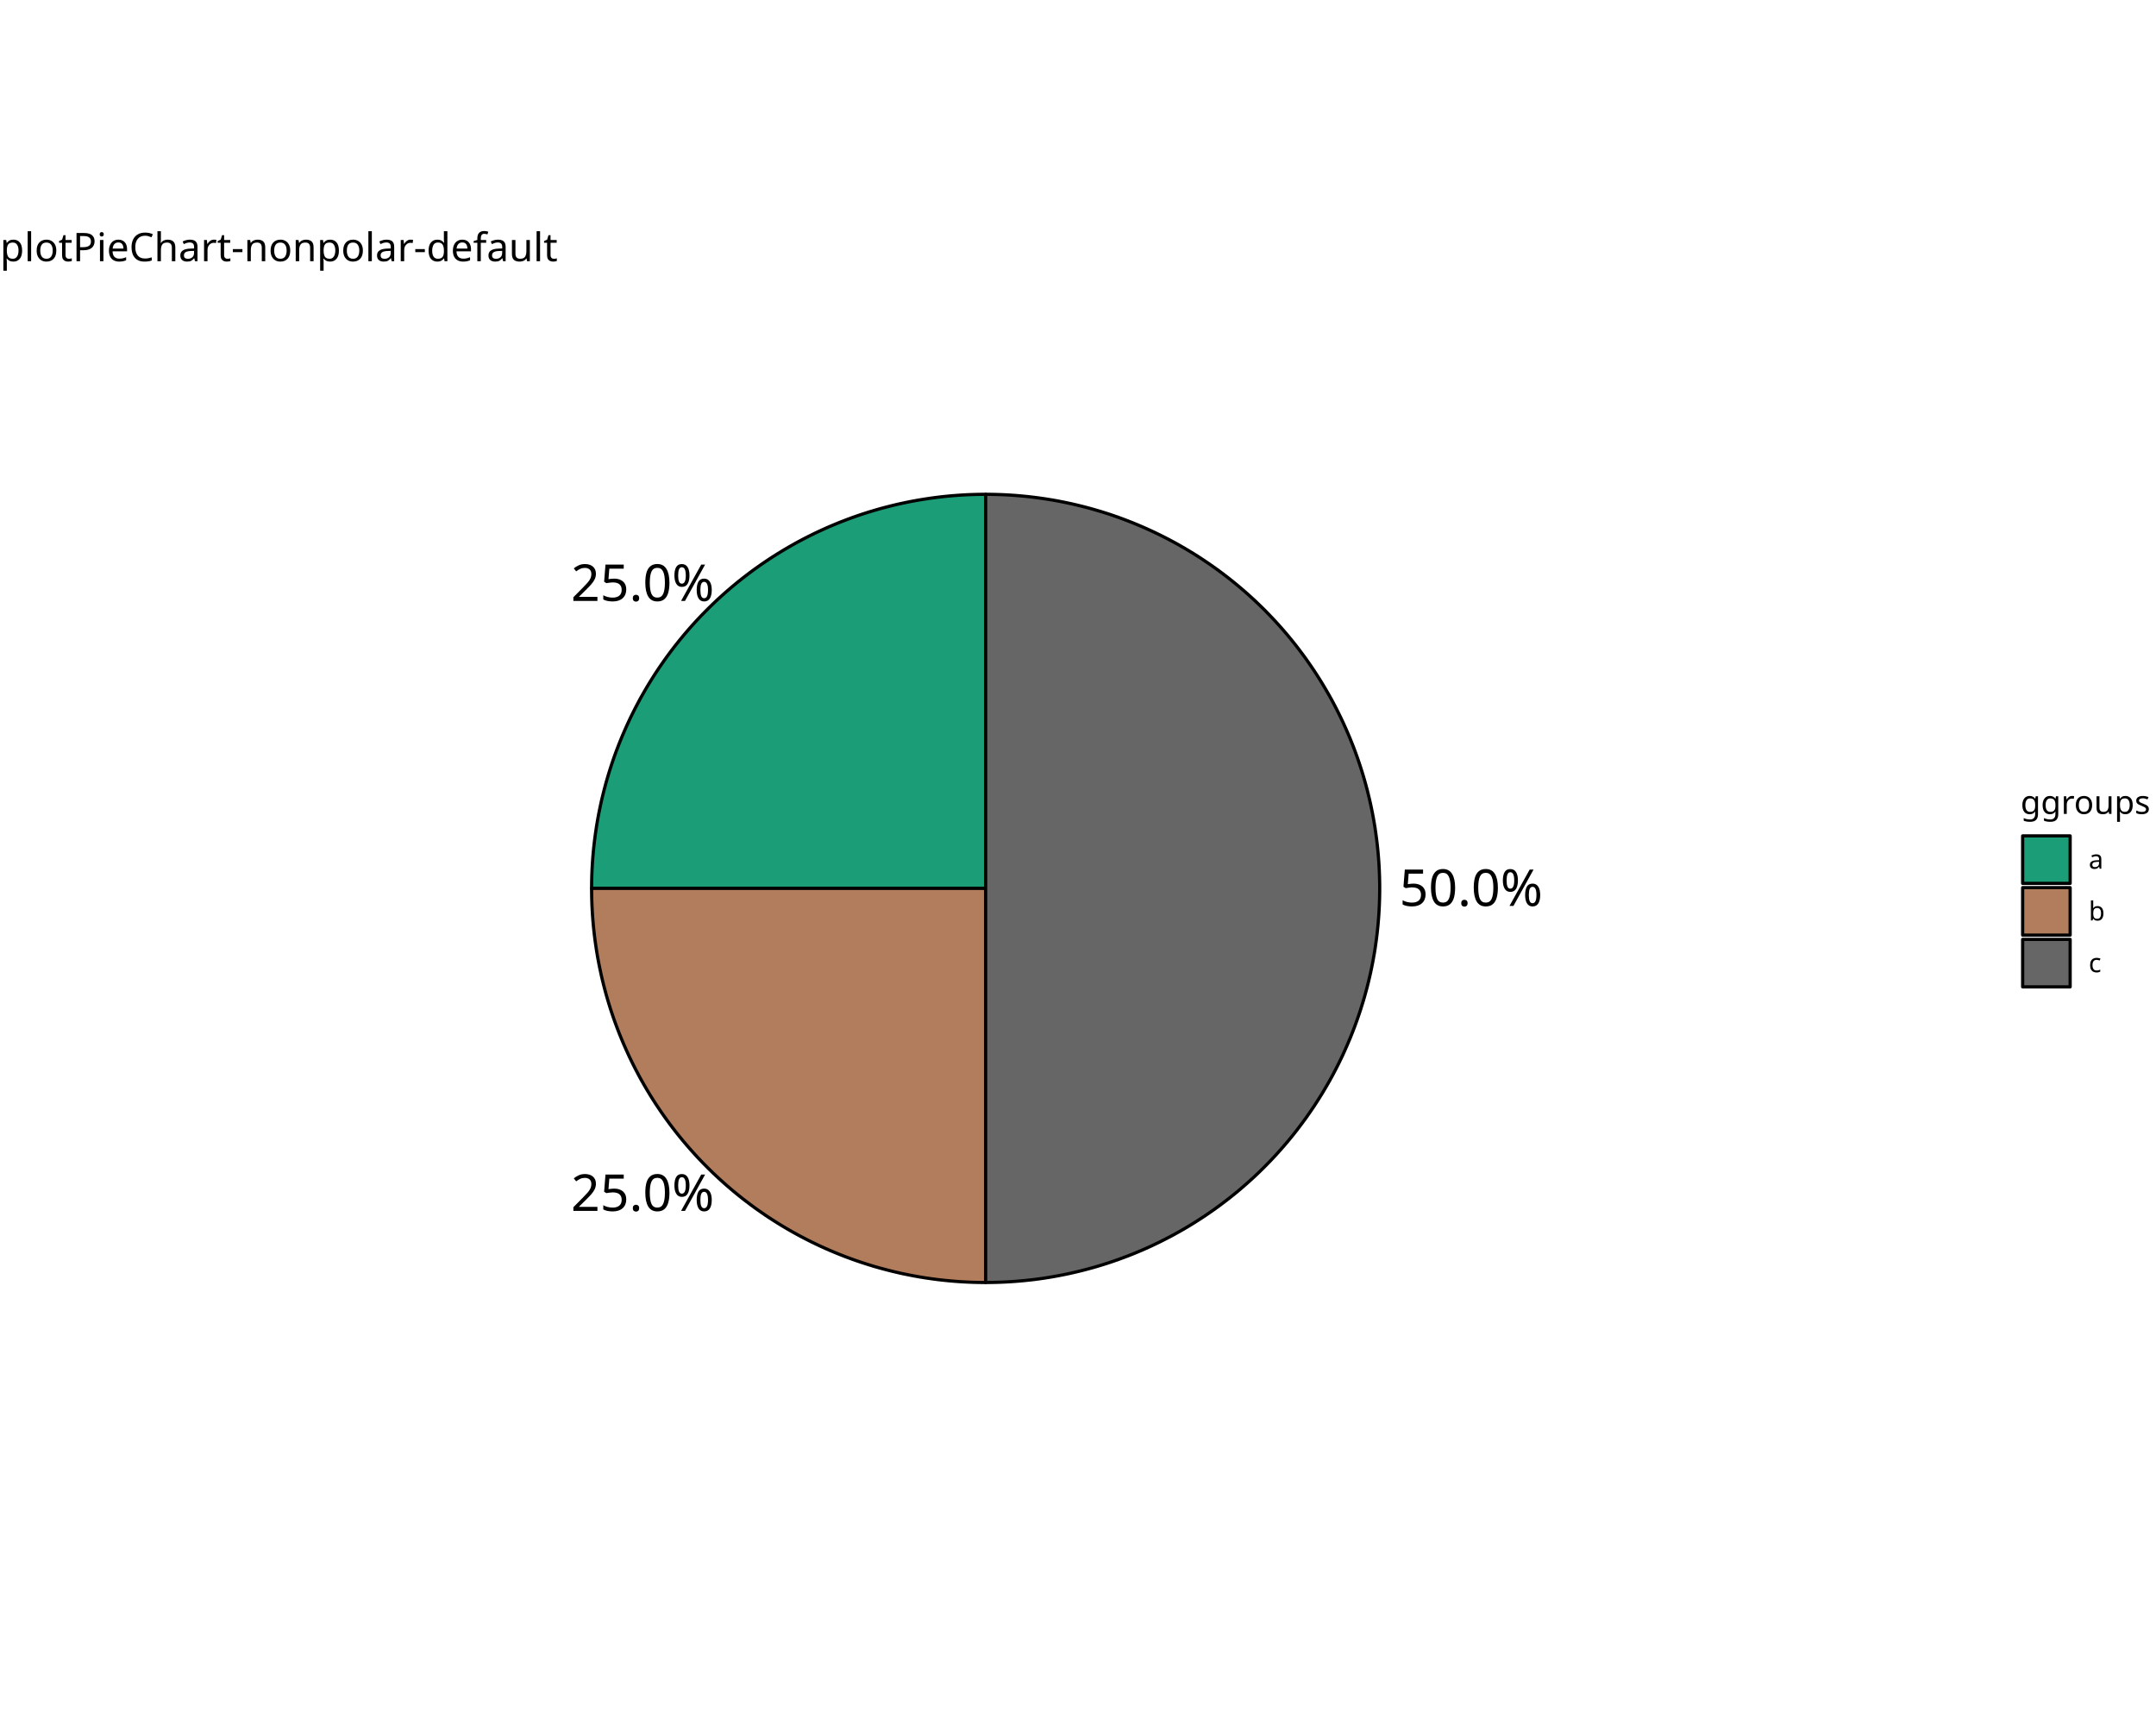
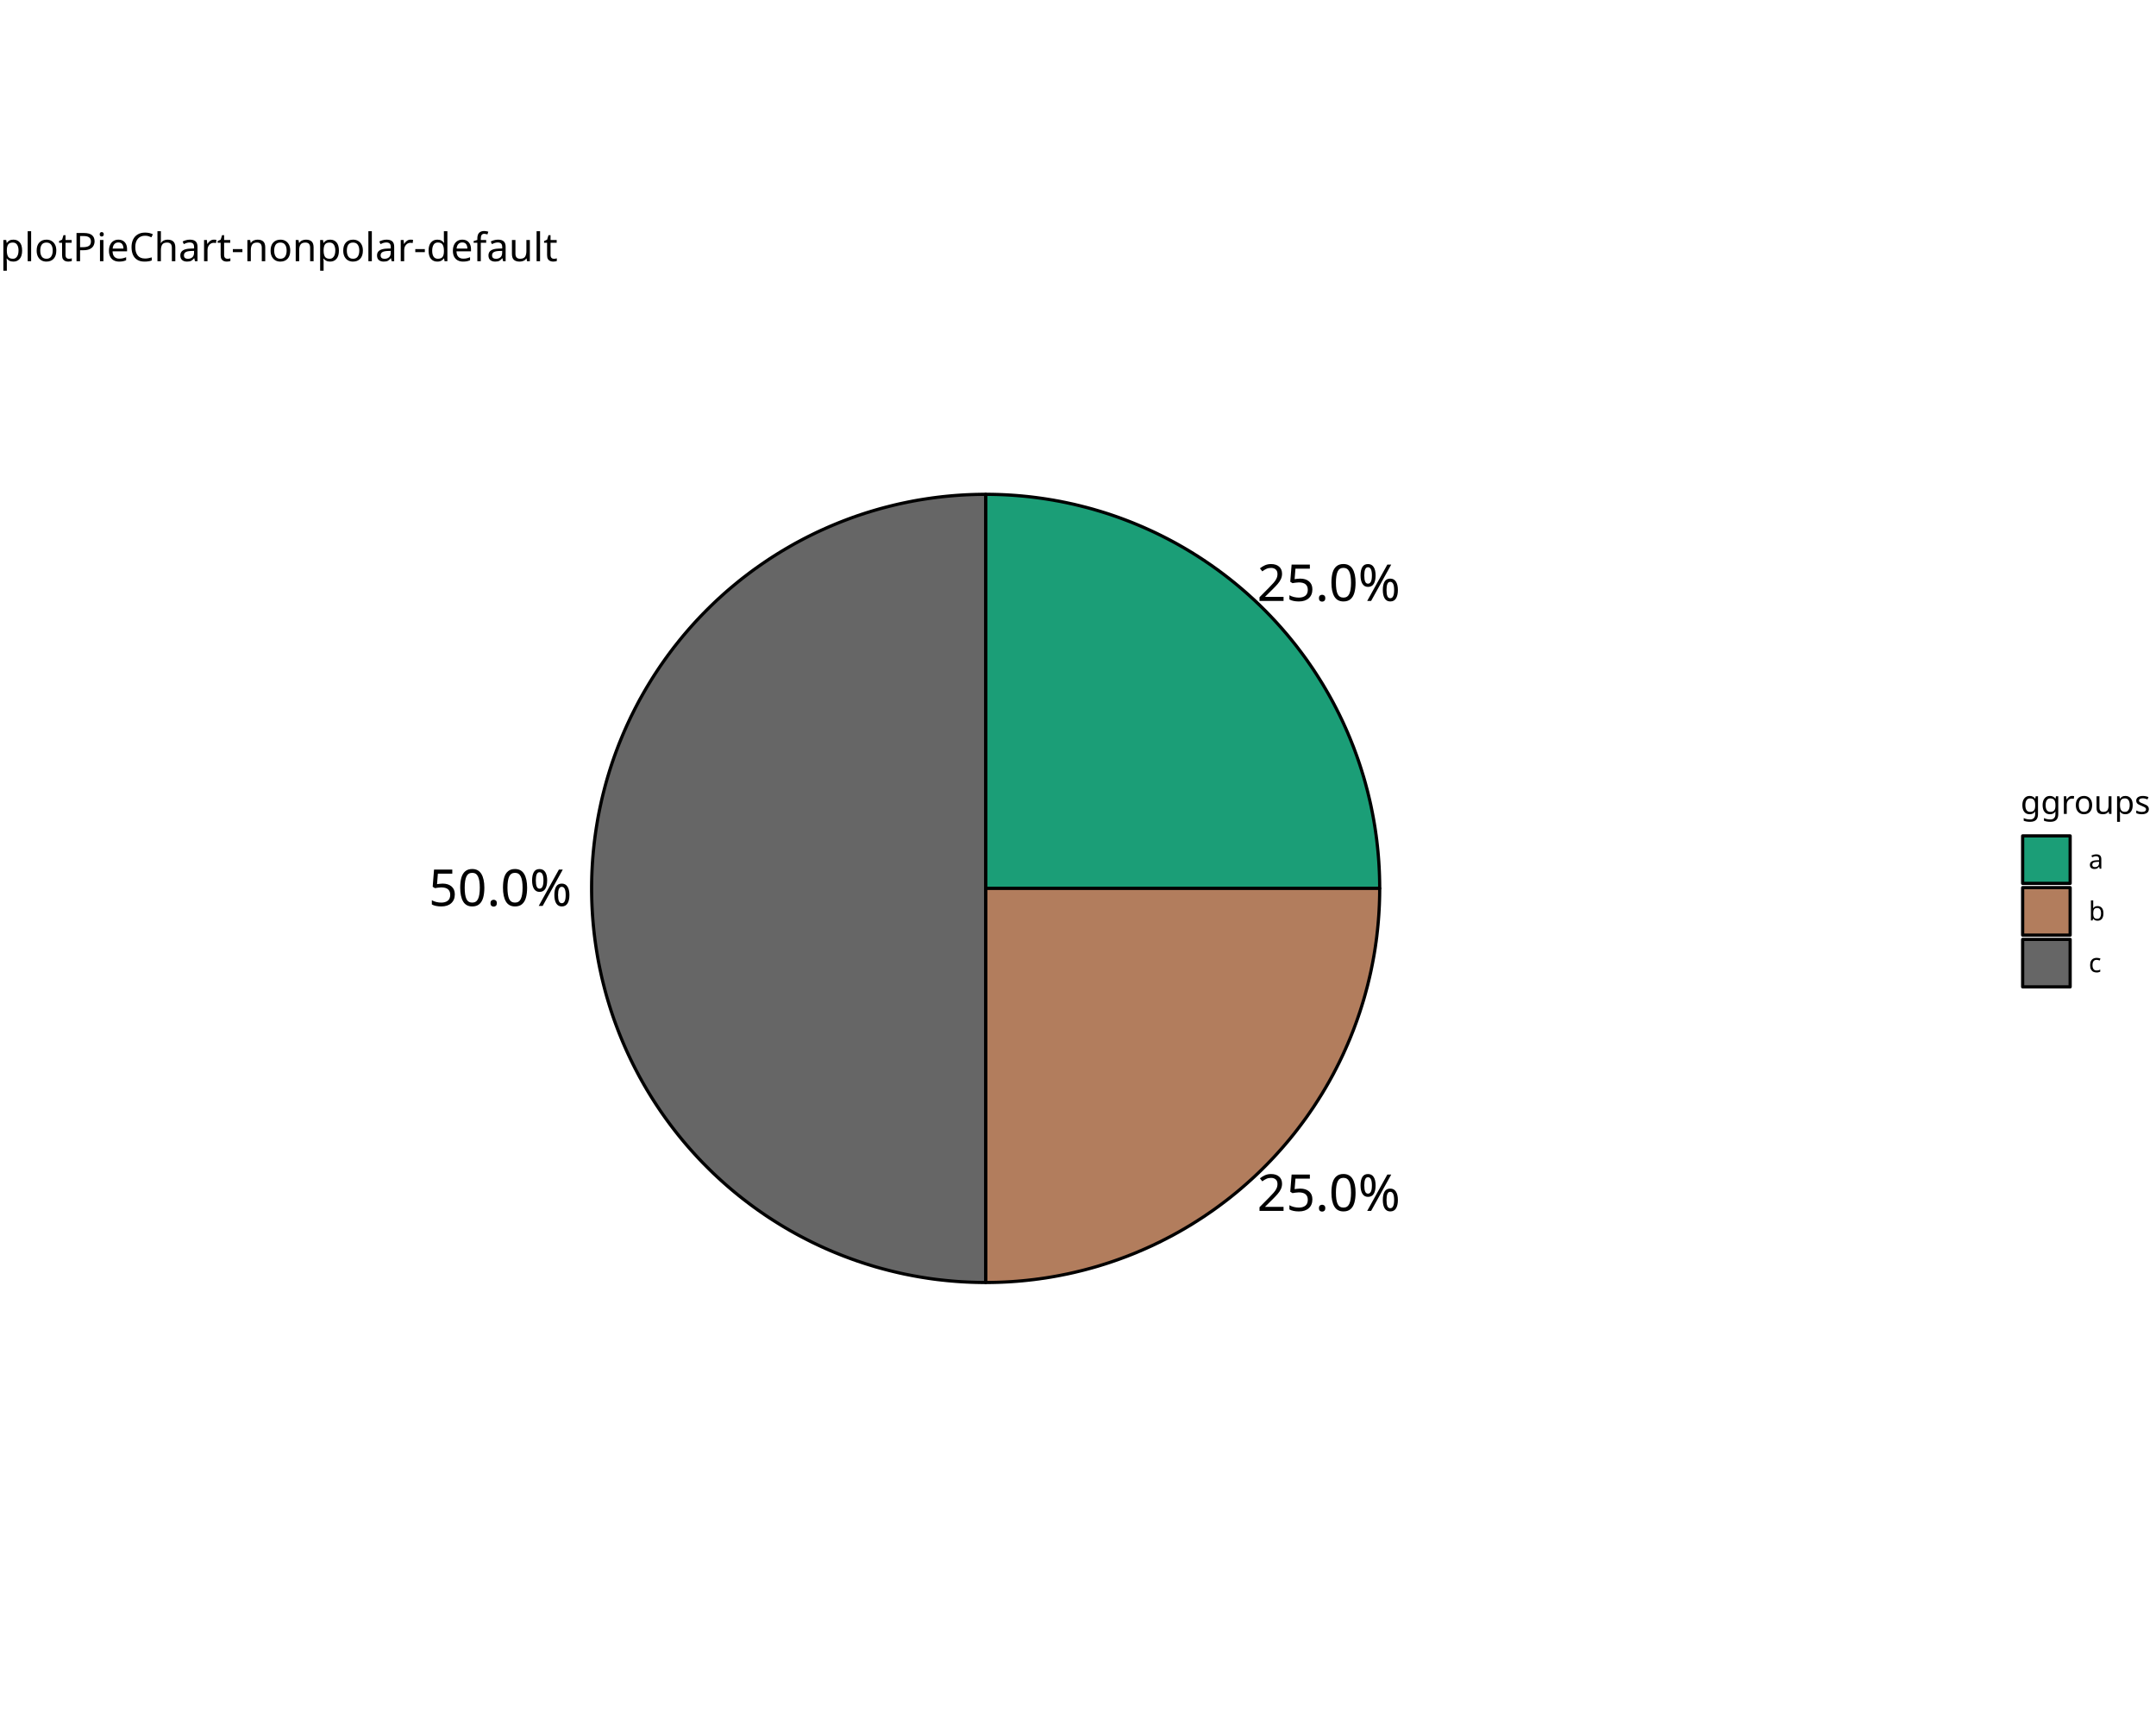
<svg xmlns="http://www.w3.org/2000/svg" class="svglite" data-engine-version="2.0" width="720.00pt" height="576.00pt" viewBox="0 0 720.00 576.00">
  <defs>
    <style type="text/css">
    .svglite line, .svglite polyline, .svglite polygon, .svglite path, .svglite rect, .svglite circle {
      fill: none;
      stroke: #000000;
      stroke-linecap: round;
      stroke-linejoin: round;
      stroke-miterlimit: 10.00;
    }
  </style>
  </defs>
  <rect width="100%" height="100%" style="stroke: none; fill: #FFFFFF;" />
  <defs>
    <clipPath id="cpMC4wMHw3MjAuMDB8MC4wMHw1NzYuMDA=">
      <rect x="0.00" y="0.00" width="720.00" height="576.00" />
    </clipPath>
  </defs>
  <g clip-path="url(#cpMC4wMHw3MjAuMDB8MC4wMHw1NzYuMDA=)">
</g>
  <defs>
    <clipPath id="cpMC4wMHw3MjAuMDB8NzguMTV8NDk3Ljg1">
      <rect x="0.00" y="78.15" width="720.00" height="419.71" />
    </clipPath>
  </defs>
  <g clip-path="url(#cpMC4wMHw3MjAuMDB8NzguMTV8NDk3Ljg1)">
    <rect x="0.00" y="78.15" width="720.00" height="419.71" style="stroke-width: 10.67; stroke: none;" />
  </g>
  <g clip-path="url(#cpMC4wMHw3MjAuMDB8MC4wMHw1NzYuMDA=)">
    <rect x="0.00" y="95.45" width="658.32" height="402.41" style="stroke-width: 10.67; stroke: none;" />
-     <polygon points="329.16,296.65 329.16,165.06 328.35,165.06 327.54,165.07 326.73,165.08 325.92,165.10 325.11,165.12 324.30,165.15 323.49,165.18 322.68,165.22 321.87,165.26 321.06,165.31 320.25,165.36 319.44,165.42 318.64,165.48 317.83,165.55 317.02,165.62 316.21,165.70 315.41,165.78 314.60,165.87 313.80,165.96 312.99,166.06 312.19,166.16 311.38,166.27 310.58,166.38 309.78,166.50 308.98,166.62 308.18,166.75 307.38,166.88 306.58,167.01 305.78,167.16 304.98,167.30 304.19,167.45 303.39,167.61 302.60,167.77 301.80,167.94 301.01,168.11 300.22,168.28 299.43,168.46 298.64,168.65 297.85,168.84 297.07,169.04 296.28,169.24 295.50,169.44 294.71,169.65 293.93,169.86 293.15,170.08 292.37,170.31 291.59,170.54 290.82,170.77 290.04,171.01 289.27,171.25 288.50,171.50 287.73,171.75 286.96,172.01 286.19,172.27 285.43,172.54 284.66,172.81 283.90,173.09 283.14,173.37 282.38,173.66 281.63,173.95 280.87,174.24 280.12,174.54 279.37,174.85 278.62,175.16 277.87,175.47 277.12,175.79 276.38,176.11 275.64,176.44 274.90,176.77 274.16,177.11 273.43,177.45 272.69,177.79 271.96,178.14 271.23,178.50 270.51,178.86 269.78,179.22 269.06,179.59 268.34,179.96 267.62,180.34 266.91,180.72 266.19,181.10 265.48,181.49 264.78,181.89 264.07,182.29 263.37,182.69 262.67,183.10 261.97,183.51 261.27,183.93 260.58,184.35 259.89,184.77 259.20,185.20 258.52,185.63 257.83,186.07 257.15,186.51 256.48,186.96 255.80,187.41 255.13,187.86 254.46,188.32 253.80,188.78 253.13,189.25 252.47,189.72 251.81,190.19 251.16,190.67 250.51,191.15 249.86,191.64 249.22,192.13 248.57,192.63 247.93,193.12 247.30,193.63 246.66,194.13 246.03,194.64 245.41,195.16 244.78,195.67 244.16,196.20 243.55,196.72 242.93,197.25 242.32,197.78 241.71,198.32 241.11,198.86 240.51,199.41 239.91,199.95 239.32,200.50 238.73,201.06 238.14,201.62 237.56,202.18 236.98,202.75 236.40,203.32 235.83,203.89 235.26,204.47 234.69,205.05 234.13,205.63 233.57,206.22 233.01,206.81 232.46,207.40 231.91,208.00 231.37,208.60 230.83,209.20 230.29,209.81 229.76,210.42 229.23,211.04 228.71,211.65 228.18,212.27 227.67,212.90 227.15,213.52 226.64,214.15 226.14,214.79 225.63,215.42 225.13,216.06 224.64,216.71 224.15,217.35 223.66,218.00 223.18,218.65 222.70,219.30 222.23,219.96 221.76,220.62 221.29,221.29 220.83,221.95 220.37,222.62 219.92,223.29 219.47,223.97 219.02,224.64 218.58,225.32 218.14,226.01 217.71,226.69 217.28,227.38 216.86,228.07 216.44,228.76 216.02,229.46 215.61,230.16 215.20,230.86 214.80,231.56 214.40,232.27 214.00,232.97 213.61,233.68 213.23,234.40 212.85,235.11 212.47,235.83 212.10,236.55 211.73,237.27 211.37,238.00 211.01,238.72 210.65,239.45 210.30,240.18 209.96,240.92 209.62,241.65 209.28,242.39 208.95,243.13 208.62,243.87 208.30,244.61 207.98,245.36 207.67,246.11 207.36,246.86 207.05,247.61 206.75,248.36 206.46,249.12 206.17,249.87 205.88,250.63 205.60,251.39 205.32,252.15 205.05,252.92 204.78,253.68 204.52,254.45 204.26,255.22 204.01,255.99 203.76,256.76 203.52,257.53 203.28,258.31 203.05,259.08 202.82,259.86 202.59,260.64 202.37,261.42 202.16,262.20 201.95,262.99 201.75,263.77 201.55,264.56 201.35,265.34 201.16,266.13 200.97,266.92 200.79,267.71 200.62,268.50 200.45,269.29 200.28,270.09 200.12,270.88 199.96,271.68 199.81,272.47 199.66,273.27 199.52,274.07 199.39,274.87 199.25,275.67 199.13,276.47 199.01,277.27 198.89,278.07 198.78,278.87 198.67,279.68 198.57,280.48 198.47,281.29 198.38,282.09 198.29,282.90 198.21,283.70 198.13,284.51 198.06,285.32 197.99,286.13 197.93,286.93 197.87,287.74 197.82,288.55 197.77,289.36 197.73,290.17 197.69,290.98 197.66,291.79 197.63,292.60 197.61,293.41 197.59,294.22 197.58,295.03 197.57,295.84 197.57,296.65 329.16,296.65 " style="stroke-width: 1.07; stroke-linecap: butt; fill: #1B9E77;" />
-     <polygon points="329.16,296.65 197.57,296.65 197.57,297.46 197.58,298.27 197.59,299.08 197.61,299.89 197.63,300.70 197.66,301.51 197.69,302.32 197.73,303.13 197.77,303.94 197.82,304.75 197.87,305.56 197.93,306.37 197.99,307.18 198.06,307.99 198.13,308.79 198.21,309.60 198.29,310.41 198.38,311.21 198.47,312.02 198.57,312.82 198.67,313.63 198.78,314.43 198.89,315.23 199.01,316.04 199.13,316.84 199.25,317.64 199.39,318.44 199.52,319.24 199.66,320.03 199.81,320.83 199.96,321.63 200.12,322.42 200.28,323.22 200.45,324.01 200.62,324.80 200.79,325.59 200.97,326.39 201.16,327.17 201.35,327.96 201.55,328.75 201.75,329.53 201.95,330.32 202.16,331.10 202.37,331.88 202.59,332.66 202.82,333.44 203.05,334.22 203.28,335.00 203.52,335.77 203.76,336.54 204.01,337.32 204.26,338.09 204.52,338.85 204.78,339.62 205.05,340.39 205.32,341.15 205.60,341.91 205.88,342.67 206.17,343.43 206.46,344.19 206.75,344.94 207.05,345.70 207.36,346.45 207.67,347.20 207.98,347.94 208.30,348.69 208.62,349.43 208.95,350.17 209.28,350.91 209.62,351.65 209.96,352.39 210.30,353.12 210.65,353.85 211.01,354.58 211.37,355.31 211.73,356.03 212.10,356.75 212.47,357.47 212.85,358.19 213.23,358.91 213.61,359.62 214.00,360.33 214.40,361.04 214.80,361.74 215.20,362.45 215.61,363.15 216.02,363.85 216.44,364.54 216.86,365.24 217.28,365.93 217.71,366.61 218.14,367.30 218.58,367.98 219.02,368.66 219.47,369.34 219.92,370.01 220.37,370.68 220.83,371.35 221.29,372.02 221.76,372.68 222.23,373.34 222.70,374.00 223.18,374.65 223.66,375.30 224.15,375.95 224.64,376.60 225.13,377.24 225.63,377.88 226.14,378.52 226.64,379.15 227.15,379.78 227.67,380.41 228.18,381.03 228.71,381.65 229.23,382.27 229.76,382.88 230.29,383.49 230.83,384.10 231.37,384.70 231.91,385.30 232.46,385.90 233.01,386.50 233.57,387.09 234.13,387.67 234.69,388.26 235.26,388.84 235.83,389.41 236.40,389.99 236.98,390.56 237.56,391.12 238.14,391.69 238.73,392.24 239.32,392.80 239.91,393.35 240.51,393.90 241.11,394.44 241.71,394.98 242.32,395.52 242.93,396.05 243.55,396.58 244.16,397.11 244.78,397.63 245.41,398.15 246.03,398.66 246.66,399.17 247.30,399.68 247.93,400.18 248.57,400.68 249.22,401.17 249.86,401.66 250.51,402.15 251.16,402.63 251.81,403.11 252.47,403.59 253.13,404.06 253.80,404.52 254.46,404.98 255.13,405.44 255.80,405.90 256.48,406.35 257.15,406.79 257.83,407.23 258.52,407.67 259.20,408.10 259.89,408.53 260.58,408.96 261.27,409.38 261.97,409.79 262.67,410.21 263.37,410.61 264.07,411.02 264.78,411.42 265.48,411.81 266.19,412.20 266.91,412.59 267.62,412.97 268.34,413.34 269.06,413.72 269.78,414.08 270.51,414.45 271.23,414.81 271.96,415.16 272.69,415.51 273.43,415.86 274.16,416.20 274.90,416.53 275.64,416.87 276.38,417.19 277.12,417.52 277.87,417.83 278.62,418.15 279.37,418.46 280.12,418.76 280.87,419.06 281.63,419.36 282.38,419.65 283.14,419.93 283.90,420.21 284.66,420.49 285.43,420.76 286.19,421.03 286.96,421.29 287.73,421.55 288.50,421.80 289.27,422.05 290.04,422.29 290.82,422.53 291.59,422.77 292.37,423.00 293.15,423.22 293.93,423.44 294.71,423.65 295.50,423.86 296.28,424.07 297.07,424.27 297.85,424.46 298.64,424.65 299.43,424.84 300.22,425.02 301.01,425.20 301.80,425.37 302.60,425.53 303.39,425.69 304.19,425.85 304.98,426.00 305.78,426.15 306.58,426.29 307.38,426.43 308.18,426.56 308.98,426.69 309.78,426.81 310.58,426.92 311.38,427.04 312.19,427.14 312.99,427.25 313.80,427.34 314.60,427.43 315.41,427.52 316.21,427.60 317.02,427.68 317.83,427.75 318.64,427.82 319.44,427.88 320.25,427.94 321.06,427.99 321.87,428.04 322.68,428.08 323.49,428.12 324.30,428.15 325.11,428.18 325.92,428.20 326.73,428.22 327.54,428.23 328.35,428.24 329.16,428.24 329.16,296.65 " style="stroke-width: 1.07; stroke-linecap: butt; fill: #B27D5D;" />
-     <polygon points="329.16,296.65 329.16,428.24 330.78,428.23 332.40,428.20 334.02,428.15 335.64,428.08 337.26,427.99 338.88,427.88 340.50,427.75 342.11,427.60 343.72,427.43 345.33,427.25 346.94,427.04 348.55,426.81 350.15,426.56 351.75,426.29 353.34,426.00 354.93,425.69 356.52,425.37 358.10,425.02 359.68,424.65 361.26,424.27 362.83,423.86 364.39,423.44 365.95,423.00 367.51,422.53 369.05,422.05 370.60,421.55 372.13,421.03 373.66,420.49 375.18,419.93 376.70,419.36 378.21,418.76 379.71,418.15 381.20,417.52 382.68,416.87 384.16,416.20 385.63,415.51 387.09,414.81 388.54,414.08 389.98,413.34 391.42,412.59 392.84,411.81 394.25,411.02 395.66,410.21 397.05,409.38 398.44,408.53 399.81,407.67 401.17,406.79 402.52,405.90 403.86,404.98 405.19,404.06 406.51,403.11 407.81,402.15 409.11,401.17 410.39,400.18 411.66,399.17 412.92,398.15 414.16,397.11 415.39,396.05 416.61,394.98 417.81,393.90 419.01,392.80 420.18,391.69 421.35,390.56 422.50,389.41 423.63,388.26 424.75,387.09 425.86,385.90 426.95,384.70 428.03,383.49 429.09,382.27 430.14,381.03 431.17,379.78 432.19,378.52 433.19,377.24 434.17,375.95 435.14,374.65 436.10,373.34 437.03,372.02 437.95,370.68 438.86,369.34 439.74,367.98 440.61,366.61 441.47,365.24 442.30,363.85 443.12,362.45 443.93,361.04 444.71,359.62 445.48,358.19 446.23,356.75 446.96,355.31 447.67,353.85 448.37,352.39 449.04,350.91 449.70,349.43 450.34,347.94 450.97,346.45 451.57,344.94 452.16,343.43 452.72,341.91 453.27,340.39 453.80,338.85 454.31,337.32 454.80,335.77 455.28,334.22 455.73,332.66 456.16,331.10 456.58,329.53 456.97,327.96 457.35,326.39 457.71,324.80 458.04,323.22 458.36,321.63 458.66,320.03 458.94,318.44 459.20,316.84 459.43,315.23 459.65,313.63 459.85,312.02 460.03,310.41 460.19,308.79 460.33,307.18 460.45,305.56 460.55,303.94 460.63,302.32 460.69,300.70 460.73,299.08 460.75,297.46 460.75,295.84 460.73,294.22 460.69,292.60 460.63,290.98 460.55,289.36 460.45,287.74 460.33,286.13 460.19,284.51 460.03,282.90 459.85,281.29 459.65,279.68 459.43,278.07 459.20,276.47 458.94,274.87 458.66,273.27 458.36,271.68 458.04,270.09 457.71,268.50 457.35,266.92 456.97,265.34 456.58,263.77 456.16,262.20 455.73,260.64 455.28,259.08 454.80,257.53 454.31,255.99 453.80,254.45 453.27,252.92 452.72,251.39 452.16,249.87 451.57,248.36 450.97,246.86 450.34,245.36 449.70,243.87 449.04,242.39 448.37,240.92 447.67,239.45 446.96,238.00 446.23,236.55 445.48,235.11 444.71,233.68 443.93,232.27 443.12,230.86 442.30,229.46 441.47,228.07 440.61,226.69 439.74,225.32 438.86,223.97 437.95,222.62 437.03,221.29 436.10,219.96 435.14,218.65 434.17,217.35 433.19,216.06 432.19,214.79 431.17,213.52 430.14,212.27 429.09,211.04 428.03,209.81 426.95,208.60 425.86,207.40 424.75,206.22 423.63,205.05 422.50,203.89 421.35,202.75 420.18,201.62 419.01,200.50 417.81,199.41 416.61,198.32 415.39,197.25 414.16,196.20 412.92,195.16 411.66,194.13 410.39,193.12 409.11,192.13 407.81,191.15 406.51,190.19 405.19,189.25 403.86,188.32 402.52,187.41 401.17,186.51 399.81,185.63 398.44,184.77 397.05,183.93 395.66,183.10 394.25,182.29 392.84,181.49 391.42,180.72 389.98,179.96 388.54,179.22 387.09,178.50 385.63,177.79 384.16,177.11 382.68,176.44 381.20,175.79 379.71,175.16 378.21,174.54 376.70,173.95 375.18,173.37 373.66,172.81 372.13,172.27 370.60,171.75 369.05,171.25 367.51,170.77 365.95,170.31 364.39,169.86 362.83,169.44 361.26,169.04 359.68,168.65 358.10,168.28 356.52,167.94 354.93,167.61 353.34,167.30 351.75,167.01 350.15,166.75 348.55,166.50 346.94,166.27 345.33,166.06 343.72,165.87 342.11,165.70 340.50,165.55 338.88,165.42 337.26,165.31 335.64,165.22 334.02,165.15 332.40,165.10 330.78,165.07 329.16,165.06 329.16,296.65 " style="stroke-width: 1.07; stroke-linecap: butt; fill: #666666;" />
-     <text x="238.52" y="200.66" text-anchor="end" style="font-size: 17.00px; font-family: sans;" textLength="48.21px" lengthAdjust="spacingAndGlyphs">25.0%</text>
-     <text x="238.52" y="404.34" text-anchor="end" style="font-size: 17.00px; font-family: sans;" textLength="48.21px" lengthAdjust="spacingAndGlyphs">25.0%</text>
-     <text x="467.33" y="302.50" style="font-size: 17.00px; font-family: sans;" textLength="48.21px" lengthAdjust="spacingAndGlyphs">50.0%</text>
+     <polygon points="329.16,296.65 329.16,165.06 329.97,165.06 330.78,165.07 331.59,165.08 332.40,165.10 333.21,165.12 334.02,165.15 334.83,165.18 335.64,165.22 336.45,165.26 337.26,165.31 338.07,165.36 338.88,165.42 339.69,165.48 340.50,165.55 341.30,165.62 342.11,165.70 342.92,165.78 343.72,165.87 344.53,165.96 345.33,166.06 346.14,166.16 346.94,166.27 347.74,166.38 348.55,166.50 349.35,166.62 350.15,166.75 350.95,166.88 351.75,167.01 352.54,167.16 353.34,167.30 354.14,167.45 354.93,167.61 355.73,167.77 356.52,167.94 357.31,168.11 358.10,168.28 358.90,168.46 359.68,168.65 360.47,168.84 361.26,169.04 362.04,169.24 362.83,169.44 363.61,169.65 364.39,169.86 365.17,170.08 365.95,170.31 366.73,170.54 367.51,170.77 368.28,171.01 369.05,171.25 369.83,171.50 370.60,171.75 371.36,172.01 372.13,172.27 372.90,172.54 373.66,172.81 374.42,173.09 375.18,173.37 375.94,173.66 376.70,173.95 377.45,174.24 378.21,174.54 378.96,174.85 379.71,175.16 380.45,175.47 381.20,175.79 381.94,176.11 382.68,176.44 383.42,176.77 384.16,177.11 384.90,177.45 385.63,177.79 386.36,178.14 387.09,178.50 387.82,178.86 388.54,179.22 389.26,179.59 389.98,179.96 390.70,180.34 391.42,180.72 392.13,181.10 392.84,181.49 393.55,181.89 394.25,182.29 394.96,182.69 395.66,183.10 396.36,183.51 397.05,183.93 397.75,184.35 398.44,184.77 399.12,185.20 399.81,185.63 400.49,186.07 401.17,186.51 401.85,186.96 402.52,187.41 403.19,187.86 403.86,188.32 404.53,188.78 405.19,189.25 405.85,189.72 406.51,190.19 407.16,190.67 407.81,191.15 408.46,191.64 409.11,192.13 409.75,192.63 410.39,193.12 411.03,193.63 411.66,194.13 412.29,194.64 412.92,195.16 413.54,195.67 414.16,196.20 414.78,196.72 415.39,197.25 416.00,197.78 416.61,198.32 417.21,198.86 417.81,199.41 418.41,199.95 419.01,200.50 419.60,201.06 420.18,201.62 420.77,202.18 421.35,202.75 421.92,203.32 422.50,203.89 423.07,204.47 423.63,205.05 424.20,205.63 424.75,206.22 425.31,206.81 425.86,207.40 426.41,208.00 426.95,208.60 427.49,209.20 428.03,209.81 428.56,210.42 429.09,211.04 429.62,211.65 430.14,212.27 430.66,212.90 431.17,213.52 431.68,214.15 432.19,214.79 432.69,215.42 433.19,216.06 433.68,216.71 434.17,217.35 434.66,218.00 435.14,218.65 435.62,219.30 436.10,219.96 436.57,220.62 437.03,221.29 437.49,221.95 437.95,222.62 438.41,223.29 438.86,223.97 439.30,224.64 439.74,225.32 440.18,226.01 440.61,226.69 441.04,227.38 441.47,228.07 441.89,228.76 442.30,229.46 442.72,230.16 443.12,230.86 443.53,231.56 443.93,232.27 444.32,232.97 444.71,233.68 445.10,234.40 445.48,235.11 445.85,235.83 446.23,236.55 446.59,237.27 446.96,238.00 447.32,238.72 447.67,239.45 448.02,240.18 448.37,240.92 448.71,241.65 449.04,242.39 449.38,243.13 449.70,243.87 450.03,244.61 450.34,245.36 450.66,246.11 450.97,246.86 451.27,247.61 451.57,248.36 451.87,249.12 452.16,249.87 452.44,250.63 452.72,251.39 453.00,252.15 453.27,252.92 453.54,253.68 453.80,254.45 454.06,255.22 454.31,255.99 454.56,256.76 454.80,257.53 455.04,258.31 455.28,259.08 455.51,259.86 455.73,260.64 455.95,261.42 456.16,262.20 456.37,262.99 456.58,263.77 456.78,264.56 456.97,265.34 457.16,266.13 457.35,266.92 457.53,267.71 457.71,268.50 457.88,269.29 458.04,270.09 458.20,270.88 458.36,271.68 458.51,272.47 458.66,273.27 458.80,274.07 458.94,274.87 459.07,275.67 459.20,276.47 459.32,277.27 459.43,278.07 459.55,278.87 459.65,279.68 459.76,280.48 459.85,281.29 459.94,282.09 460.03,282.90 460.11,283.70 460.19,284.51 460.26,285.32 460.33,286.13 460.39,286.93 460.45,287.74 460.50,288.55 460.55,289.36 460.59,290.17 460.63,290.98 460.66,291.79 460.69,292.60 460.71,293.41 460.73,294.22 460.74,295.03 460.75,295.84 460.75,296.65 329.16,296.65 " style="stroke-width: 1.07; stroke-linecap: butt; fill: #1B9E77;" />
+     <polygon points="329.16,296.65 460.75,296.65 460.75,297.46 460.74,298.27 460.73,299.08 460.71,299.89 460.69,300.70 460.66,301.51 460.63,302.32 460.59,303.13 460.55,303.94 460.50,304.75 460.45,305.56 460.39,306.37 460.33,307.18 460.26,307.99 460.19,308.79 460.11,309.60 460.03,310.41 459.94,311.21 459.85,312.02 459.76,312.82 459.65,313.63 459.55,314.43 459.43,315.23 459.32,316.04 459.20,316.84 459.07,317.64 458.94,318.44 458.80,319.24 458.66,320.03 458.51,320.83 458.36,321.63 458.20,322.42 458.04,323.22 457.88,324.01 457.71,324.80 457.53,325.59 457.35,326.39 457.16,327.17 456.97,327.96 456.78,328.75 456.58,329.53 456.37,330.32 456.16,331.10 455.95,331.88 455.73,332.66 455.51,333.44 455.28,334.22 455.04,335.00 454.80,335.77 454.56,336.54 454.31,337.32 454.06,338.09 453.80,338.85 453.54,339.62 453.27,340.39 453.00,341.15 452.72,341.91 452.44,342.67 452.16,343.43 451.87,344.19 451.57,344.94 451.27,345.70 450.97,346.45 450.66,347.20 450.34,347.94 450.03,348.69 449.70,349.43 449.38,350.17 449.04,350.91 448.71,351.65 448.37,352.39 448.02,353.12 447.67,353.85 447.32,354.58 446.96,355.31 446.59,356.03 446.23,356.75 445.85,357.47 445.48,358.19 445.10,358.91 444.71,359.62 444.32,360.33 443.93,361.04 443.53,361.74 443.12,362.45 442.72,363.15 442.30,363.85 441.89,364.54 441.47,365.24 441.04,365.93 440.61,366.61 440.18,367.30 439.74,367.98 439.30,368.66 438.86,369.34 438.41,370.01 437.95,370.68 437.49,371.35 437.03,372.02 436.57,372.68 436.10,373.34 435.62,374.00 435.14,374.65 434.66,375.30 434.17,375.95 433.68,376.60 433.19,377.24 432.69,377.88 432.19,378.52 431.68,379.15 431.17,379.78 430.66,380.41 430.14,381.03 429.62,381.65 429.09,382.27 428.56,382.88 428.03,383.49 427.49,384.10 426.95,384.70 426.41,385.30 425.86,385.90 425.31,386.50 424.75,387.09 424.20,387.67 423.63,388.26 423.07,388.84 422.50,389.41 421.92,389.99 421.35,390.56 420.77,391.12 420.18,391.69 419.60,392.24 419.01,392.80 418.41,393.35 417.81,393.90 417.21,394.44 416.61,394.98 416.00,395.52 415.39,396.05 414.78,396.58 414.16,397.11 413.54,397.63 412.92,398.15 412.29,398.66 411.66,399.17 411.03,399.68 410.39,400.18 409.75,400.68 409.11,401.17 408.46,401.66 407.81,402.15 407.16,402.63 406.51,403.11 405.85,403.59 405.19,404.06 404.53,404.52 403.86,404.98 403.19,405.44 402.52,405.90 401.85,406.35 401.17,406.79 400.49,407.23 399.81,407.67 399.12,408.10 398.44,408.53 397.75,408.96 397.05,409.38 396.36,409.79 395.66,410.21 394.96,410.61 394.25,411.02 393.55,411.42 392.84,411.81 392.13,412.20 391.42,412.59 390.70,412.97 389.98,413.34 389.26,413.72 388.54,414.08 387.82,414.45 387.09,414.81 386.36,415.16 385.63,415.51 384.90,415.86 384.16,416.20 383.42,416.53 382.68,416.87 381.94,417.19 381.20,417.52 380.45,417.83 379.71,418.15 378.96,418.46 378.21,418.76 377.45,419.06 376.70,419.36 375.94,419.65 375.18,419.93 374.42,420.21 373.66,420.49 372.90,420.76 372.13,421.03 371.36,421.29 370.60,421.55 369.83,421.80 369.05,422.05 368.28,422.29 367.51,422.53 366.73,422.77 365.95,423.00 365.17,423.22 364.39,423.44 363.61,423.65 362.83,423.86 362.04,424.07 361.26,424.27 360.47,424.46 359.68,424.65 358.90,424.84 358.10,425.02 357.31,425.20 356.52,425.37 355.73,425.53 354.93,425.69 354.14,425.85 353.34,426.00 352.54,426.15 351.75,426.29 350.95,426.43 350.15,426.56 349.35,426.69 348.55,426.81 347.74,426.92 346.94,427.04 346.14,427.14 345.33,427.25 344.53,427.34 343.72,427.43 342.92,427.52 342.11,427.60 341.30,427.68 340.50,427.75 339.69,427.82 338.88,427.88 338.07,427.94 337.26,427.99 336.45,428.04 335.64,428.08 334.83,428.12 334.02,428.15 333.21,428.18 332.40,428.20 331.59,428.22 330.78,428.23 329.97,428.24 329.16,428.24 329.16,296.65 " style="stroke-width: 1.07; stroke-linecap: butt; fill: #B27D5D;" />
+     <polygon points="329.16,296.65 329.16,428.24 327.54,428.23 325.92,428.20 324.30,428.15 322.68,428.08 321.06,427.99 319.44,427.88 317.83,427.75 316.21,427.60 314.60,427.43 312.99,427.25 311.38,427.04 309.78,426.81 308.18,426.56 306.58,426.29 304.98,426.00 303.39,425.69 301.80,425.37 300.22,425.02 298.64,424.65 297.07,424.27 295.50,423.86 293.93,423.44 292.37,423.00 290.82,422.53 289.27,422.05 287.73,421.55 286.19,421.03 284.66,420.49 283.14,419.93 281.63,419.36 280.12,418.76 278.62,418.15 277.12,417.52 275.64,416.87 274.16,416.20 272.69,415.51 271.23,414.81 269.78,414.08 268.34,413.34 266.91,412.59 265.48,411.81 264.07,411.02 262.67,410.21 261.27,409.38 259.89,408.53 258.52,407.67 257.15,406.79 255.80,405.90 254.46,404.98 253.13,404.06 251.81,403.11 250.51,402.15 249.22,401.17 247.93,400.18 246.66,399.17 245.41,398.15 244.16,397.11 242.93,396.05 241.71,394.98 240.51,393.90 239.32,392.80 238.14,391.69 236.98,390.56 235.83,389.41 234.69,388.26 233.57,387.09 232.46,385.90 231.37,384.70 230.29,383.49 229.23,382.27 228.18,381.03 227.15,379.78 226.14,378.52 225.13,377.24 224.15,375.95 223.18,374.65 222.23,373.34 221.29,372.02 220.37,370.68 219.47,369.34 218.58,367.98 217.71,366.61 216.86,365.24 216.02,363.85 215.20,362.45 214.40,361.04 213.61,359.62 212.85,358.19 212.10,356.75 211.37,355.31 210.65,353.85 209.96,352.39 209.28,350.91 208.62,349.43 207.98,347.94 207.36,346.45 206.75,344.94 206.17,343.43 205.60,341.91 205.05,340.39 204.52,338.85 204.01,337.32 203.52,335.77 203.05,334.22 202.59,332.66 202.16,331.10 201.75,329.53 201.35,327.96 200.97,326.39 200.62,324.80 200.28,323.22 199.96,321.63 199.66,320.03 199.39,318.44 199.13,316.84 198.89,315.23 198.67,313.63 198.47,312.02 198.29,310.41 198.13,308.79 197.99,307.18 197.87,305.56 197.77,303.94 197.69,302.32 197.63,300.70 197.59,299.08 197.57,297.46 197.57,295.84 197.59,294.22 197.63,292.60 197.69,290.98 197.77,289.36 197.87,287.74 197.99,286.13 198.13,284.51 198.29,282.90 198.47,281.29 198.67,279.68 198.89,278.07 199.13,276.47 199.39,274.87 199.66,273.27 199.96,271.68 200.28,270.09 200.62,268.50 200.97,266.92 201.35,265.34 201.75,263.77 202.16,262.20 202.59,260.64 203.05,259.08 203.52,257.53 204.01,255.99 204.52,254.45 205.05,252.92 205.60,251.39 206.17,249.87 206.75,248.36 207.36,246.86 207.98,245.36 208.62,243.87 209.28,242.39 209.96,240.92 210.65,239.45 211.37,238.00 212.10,236.55 212.85,235.11 213.61,233.68 214.40,232.27 215.20,230.86 216.02,229.46 216.86,228.07 217.71,226.69 218.58,225.32 219.47,223.97 220.37,222.62 221.29,221.29 222.23,219.96 223.18,218.65 224.15,217.35 225.13,216.06 226.14,214.79 227.15,213.52 228.18,212.27 229.23,211.04 230.29,209.81 231.37,208.60 232.46,207.40 233.57,206.22 234.69,205.05 235.83,203.89 236.98,202.75 238.14,201.62 239.32,200.50 240.51,199.41 241.71,198.32 242.93,197.25 244.16,196.20 245.41,195.16 246.66,194.13 247.93,193.12 249.22,192.13 250.51,191.15 251.81,190.19 253.13,189.25 254.46,188.32 255.80,187.41 257.15,186.51 258.52,185.63 259.89,184.77 261.27,183.93 262.67,183.10 264.07,182.29 265.48,181.49 266.91,180.72 268.34,179.96 269.78,179.22 271.23,178.50 272.69,177.79 274.16,177.11 275.64,176.44 277.12,175.79 278.62,175.16 280.12,174.54 281.63,173.95 283.14,173.37 284.66,172.81 286.19,172.27 287.73,171.75 289.27,171.25 290.82,170.77 292.37,170.31 293.93,169.86 295.50,169.44 297.07,169.04 298.64,168.65 300.22,168.28 301.80,167.94 303.39,167.61 304.98,167.30 306.58,167.01 308.18,166.75 309.78,166.50 311.38,166.27 312.99,166.06 314.60,165.87 316.21,165.70 317.83,165.55 319.44,165.42 321.06,165.31 322.68,165.22 324.30,165.15 325.92,165.10 327.54,165.07 329.16,165.06 329.16,296.65 " style="stroke-width: 1.07; stroke-linecap: butt; fill: #666666;" />
+     <text x="419.80" y="200.66" style="font-size: 17.00px; font-family: sans;" textLength="48.21px" lengthAdjust="spacingAndGlyphs">25.0%</text>
+     <text x="419.80" y="404.34" style="font-size: 17.00px; font-family: sans;" textLength="48.21px" lengthAdjust="spacingAndGlyphs">25.0%</text>
+     <text x="190.99" y="302.50" text-anchor="end" style="font-size: 17.00px; font-family: sans;" textLength="48.21px" lengthAdjust="spacingAndGlyphs">50.0%</text>
    <rect x="669.28" y="257.59" width="50.72" height="78.13" style="stroke-width: 10.67; stroke: none;" />
    <text x="674.76" y="271.78" style="font-size: 11.00px; font-family: sans;" textLength="39.76px" lengthAdjust="spacingAndGlyphs">ggroups</text>
    <rect x="674.76" y="278.40" width="17.28" height="17.28" style="stroke-width: 10.67; stroke: none;" />
    <rect x="675.47" y="279.11" width="15.86" height="15.86" style="stroke-width: 1.07; stroke-linecap: butt; fill: #1B9E77;" />
    <rect x="674.76" y="295.68" width="17.28" height="17.28" style="stroke-width: 10.67; stroke: none;" />
    <rect x="675.47" y="296.39" width="15.86" height="15.86" style="stroke-width: 1.07; stroke-linecap: butt; fill: #B27D5D;" />
    <rect x="674.76" y="312.96" width="17.28" height="17.28" style="stroke-width: 10.67; stroke: none;" />
    <rect x="675.47" y="313.67" width="15.86" height="15.86" style="stroke-width: 1.07; stroke-linecap: butt; fill: #666666;" />
    <text x="697.52" y="290.07" style="font-size: 8.80px; font-family: sans;" textLength="4.89px" lengthAdjust="spacingAndGlyphs">a</text>
    <text x="697.52" y="307.35" style="font-size: 8.80px; font-family: sans;" textLength="4.89px" lengthAdjust="spacingAndGlyphs">b</text>
    <text x="697.52" y="324.63" style="font-size: 8.80px; font-family: sans;" textLength="4.40px" lengthAdjust="spacingAndGlyphs">c</text>
    <text x="0.00" y="87.23" style="font-size: 13.20px; font-family: sans;" textLength="172.44px" lengthAdjust="spacingAndGlyphs">plotPieChart-nonpolar-default</text>
  </g>
</svg>
